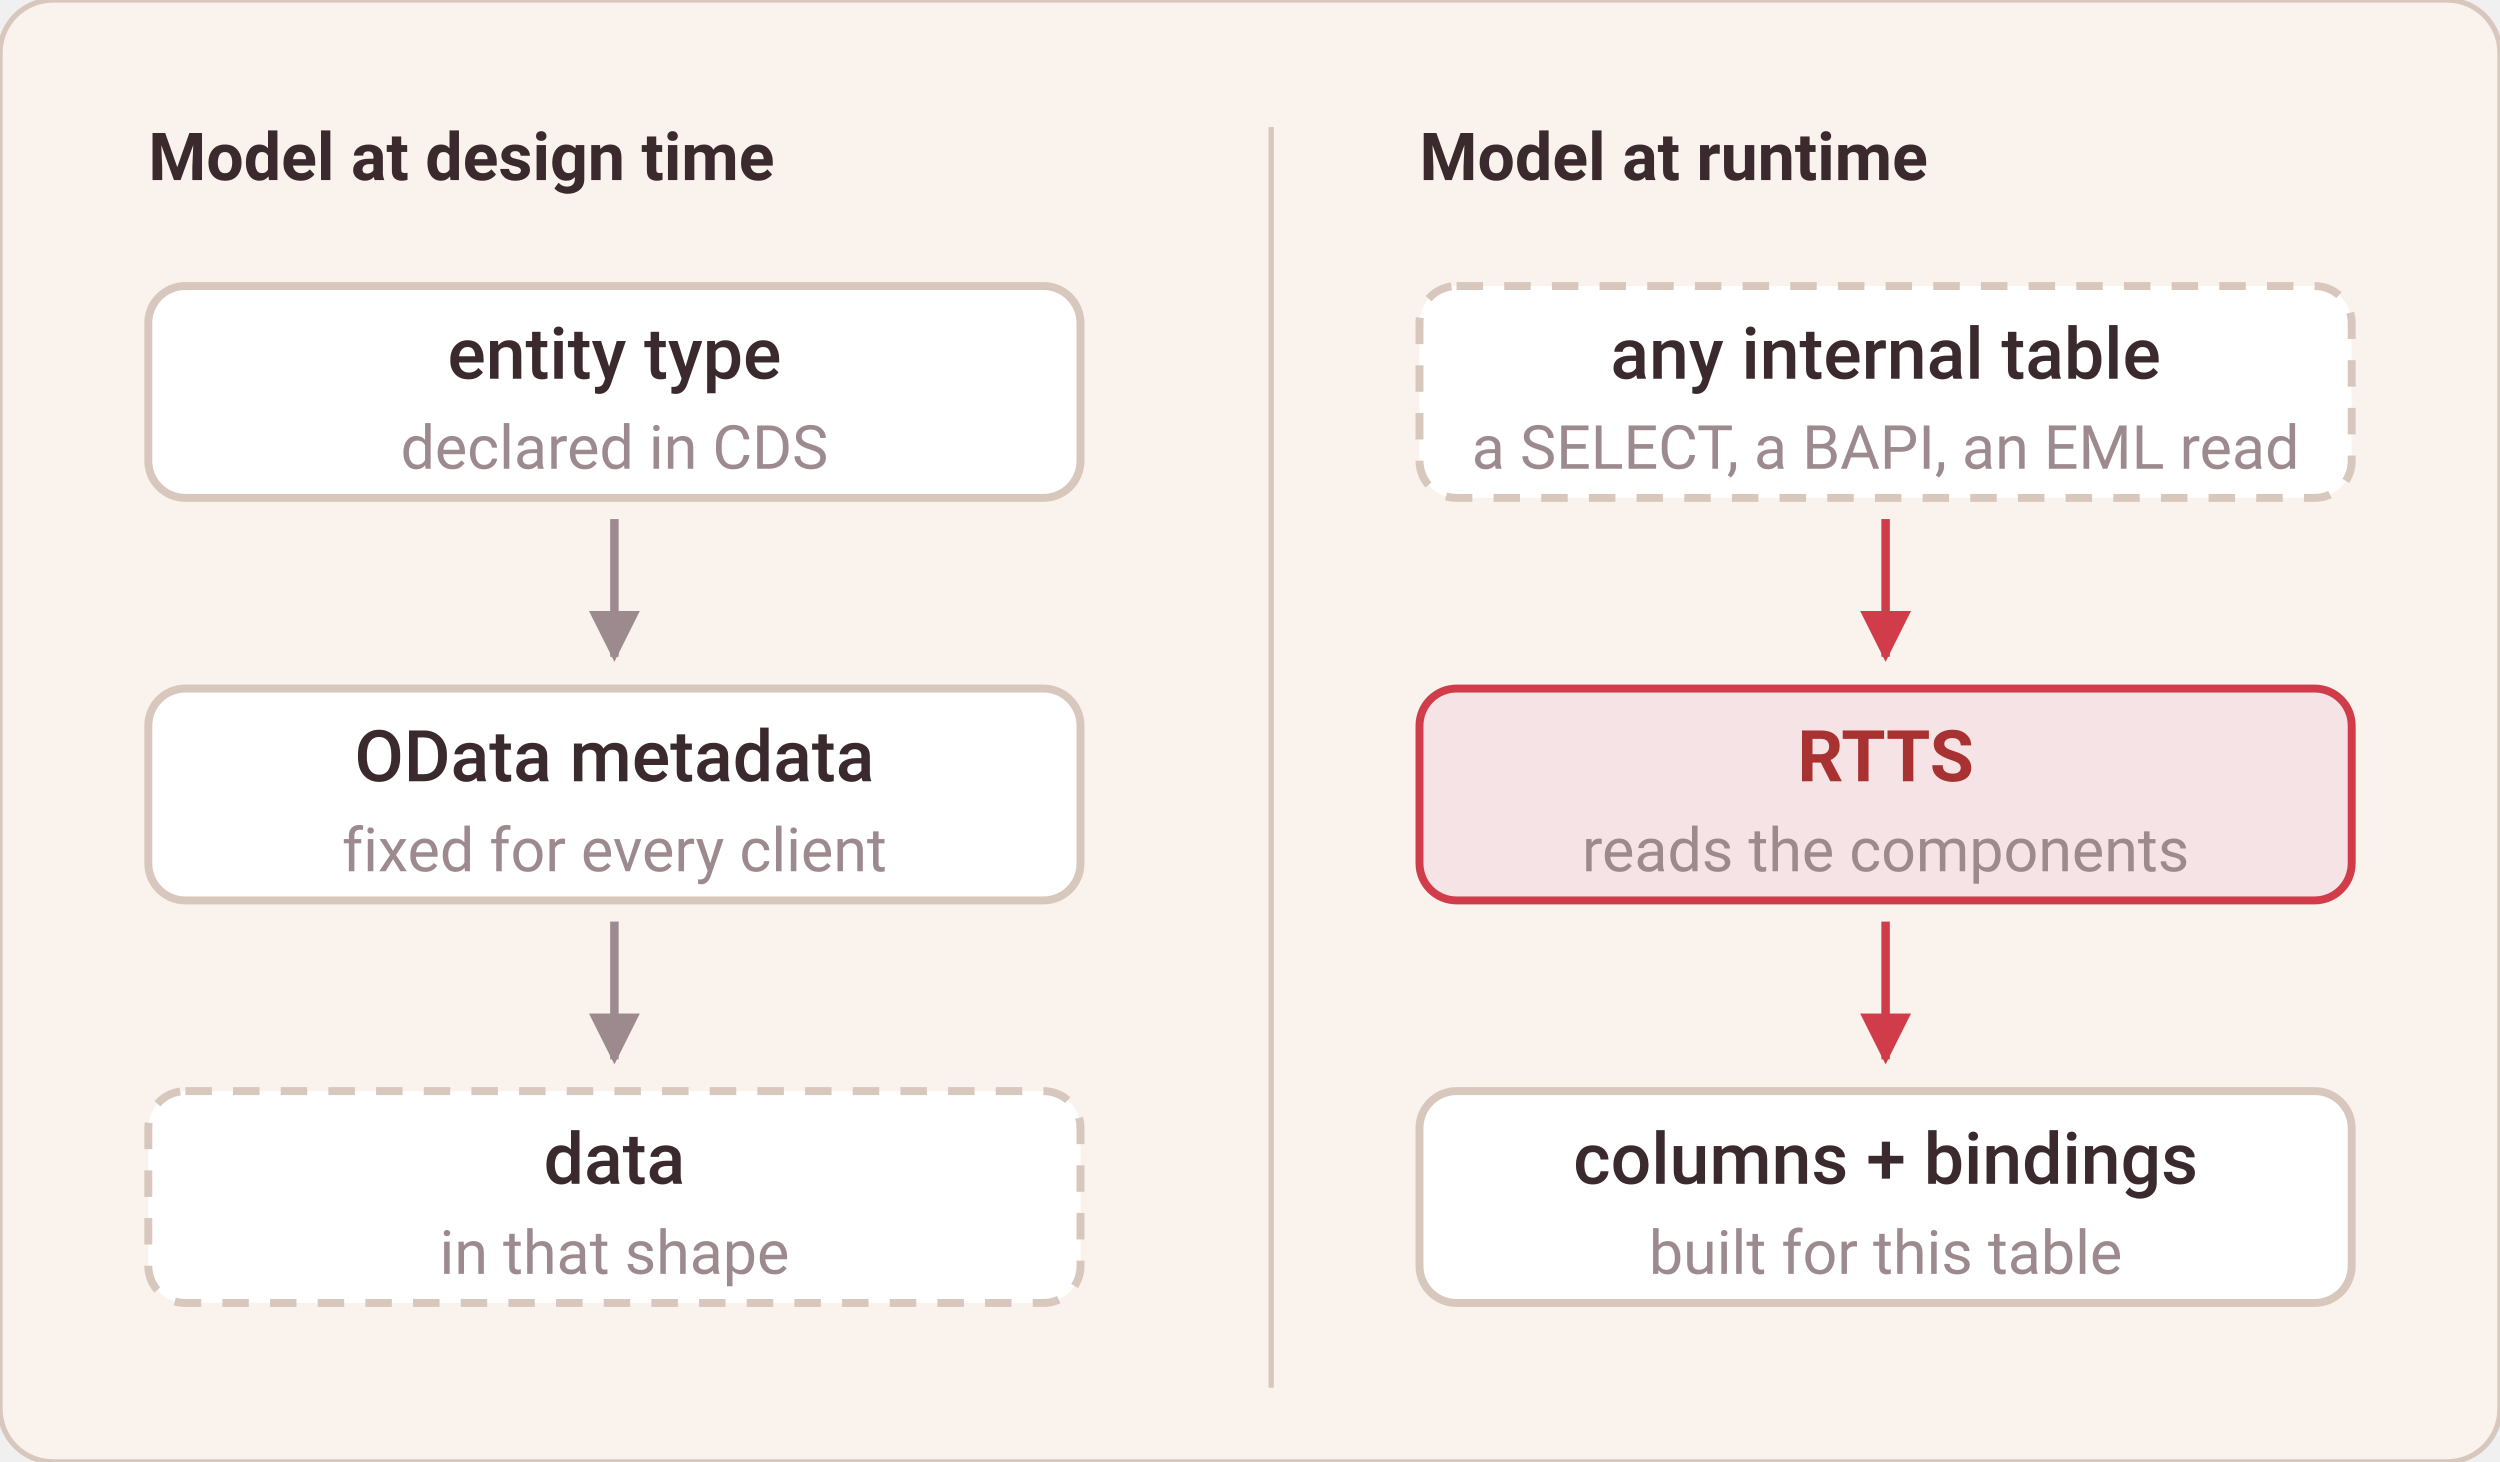
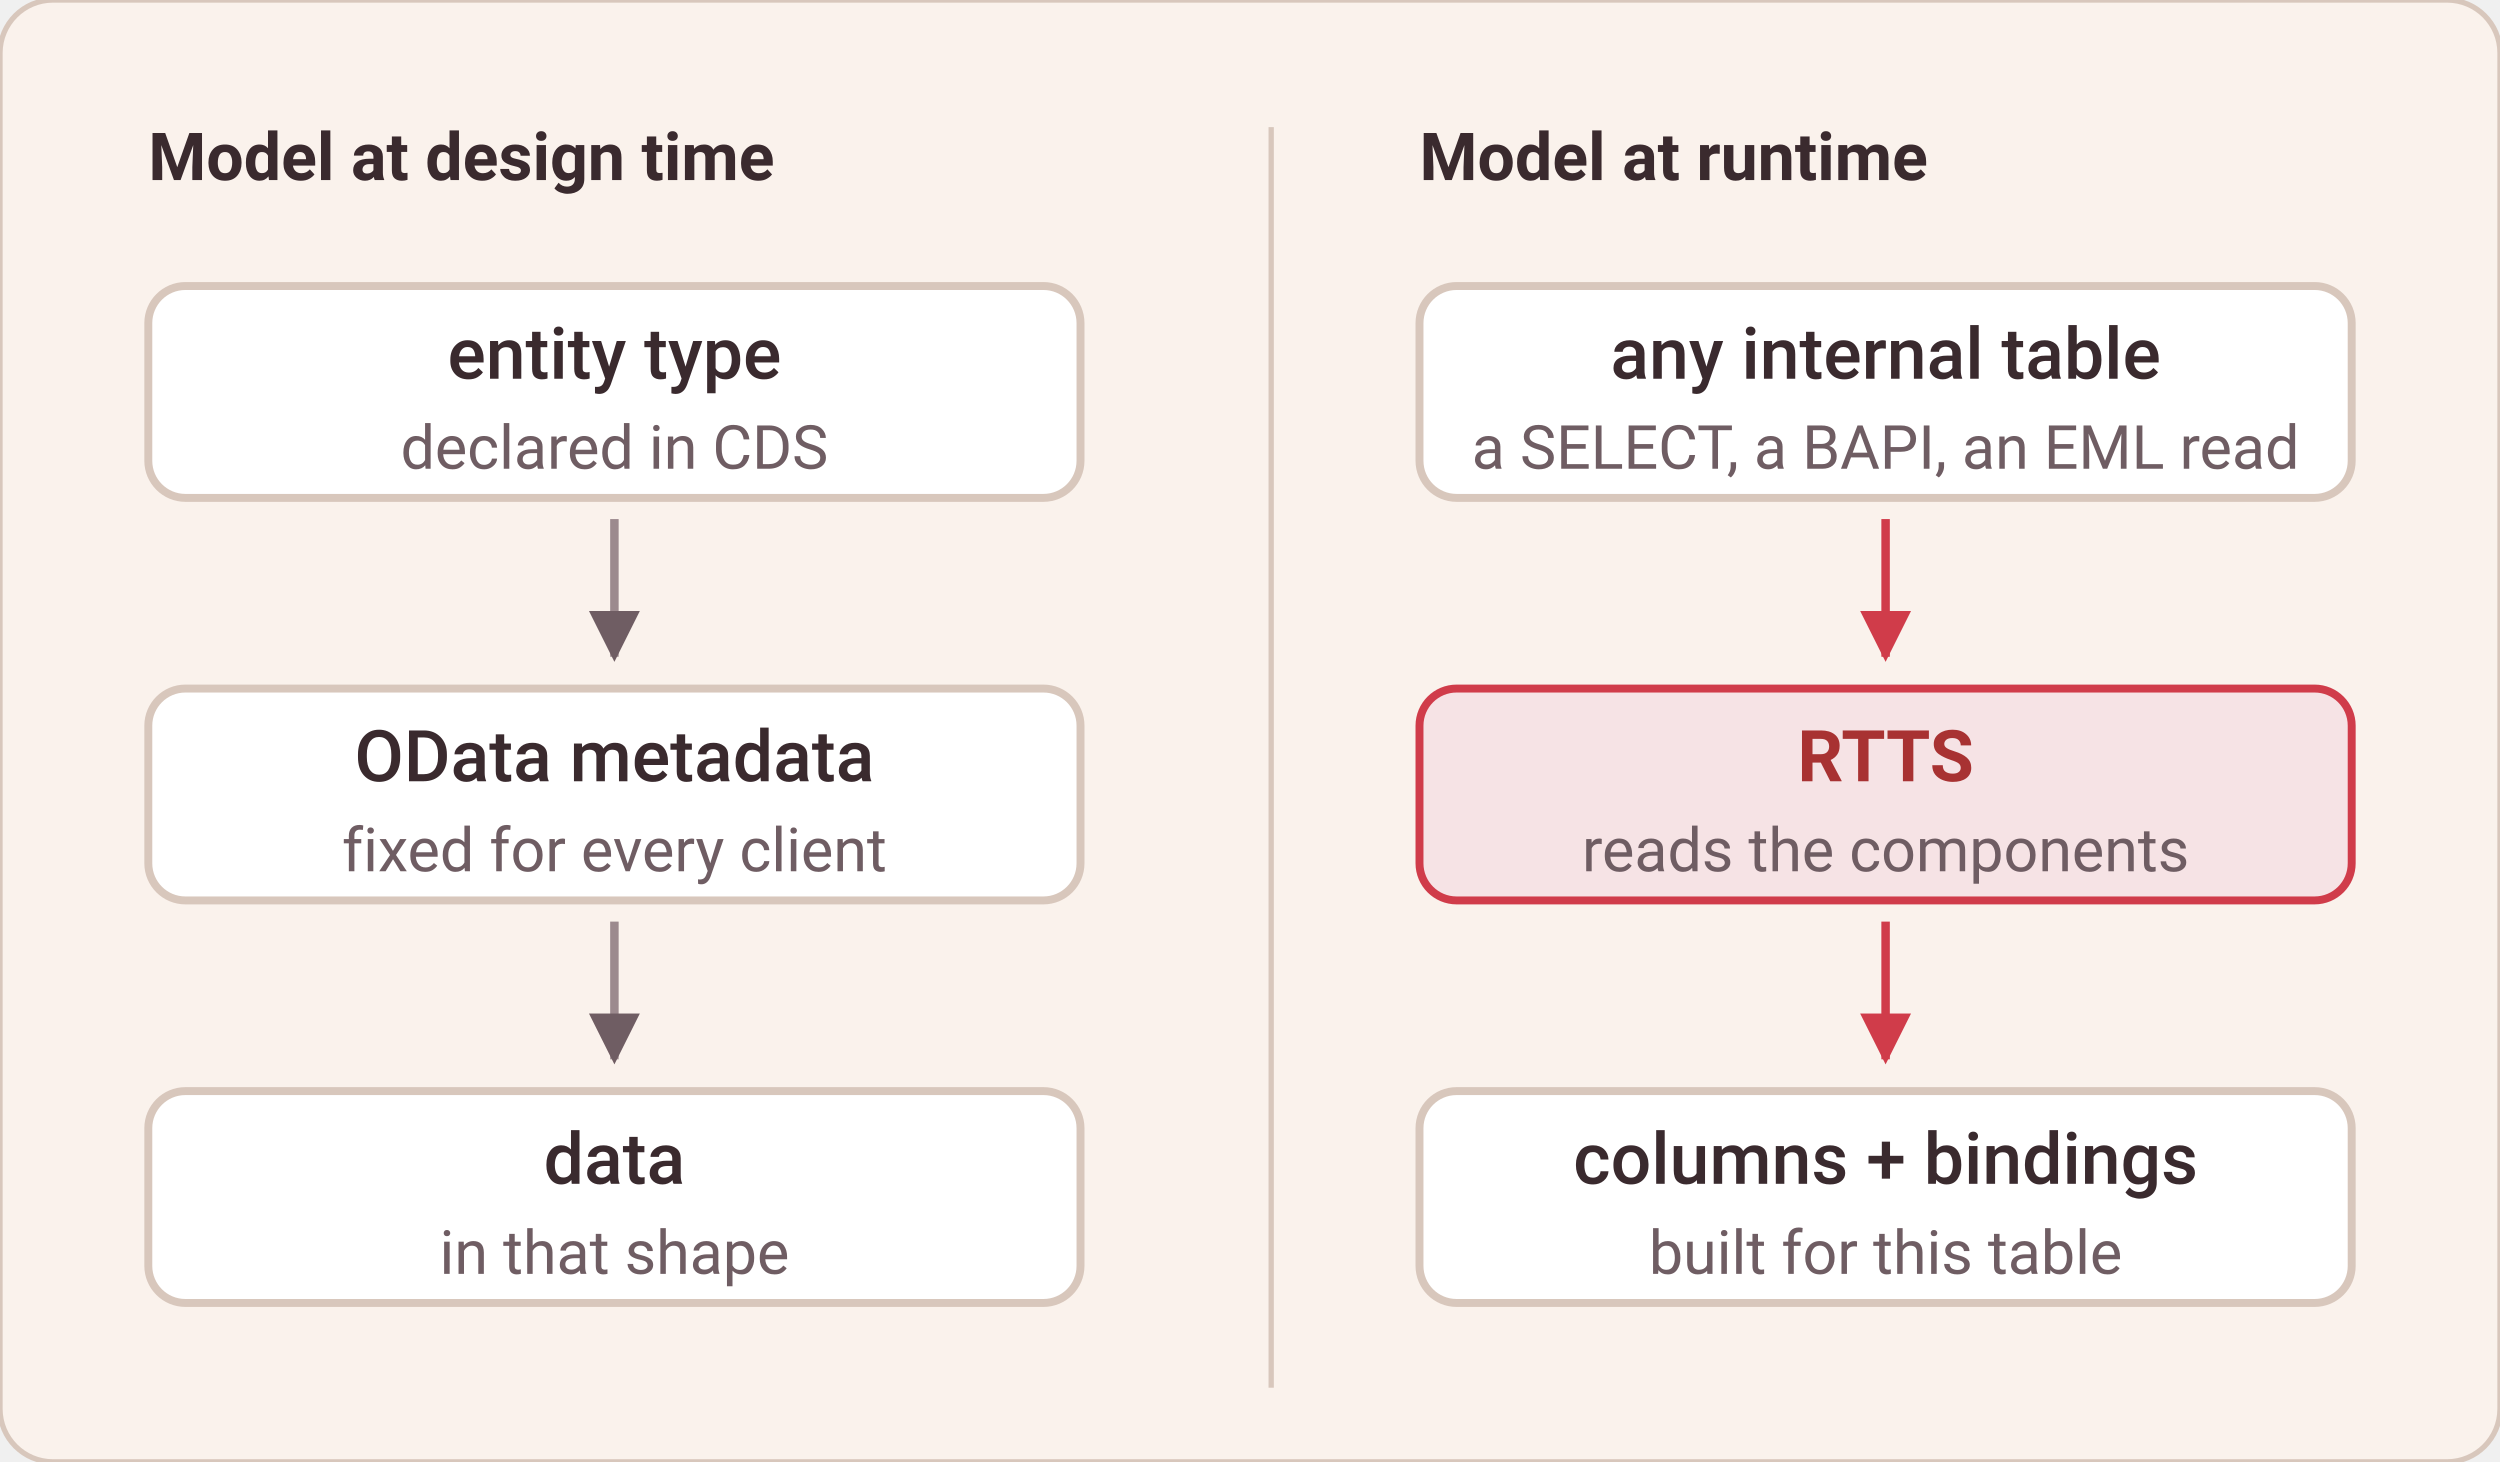
<svg xmlns="http://www.w3.org/2000/svg" viewBox="0 0 472 276" width="472" height="276" role="img">
-   <style data-dark="">@media (prefers-color-scheme:dark){[fill="#FAF2EC"]{fill:#172033}[fill="#FFFFFF"]{fill:#0f1522}[fill="#3A2A2E"]{fill:#f1f4f9}[fill="#9C8A8E"]{fill:#9aa4b5}[fill="#F6E3E5"]{fill:#3a1d22}[fill="#D03C4A"]{fill:#f0606d}[fill="#A83232"]{fill:#ff8a95}[stroke="#D8C7BC"]{stroke:#34405a}[stroke="#9C8A8E"]{stroke:#6b778c}[stroke="#D03C4A"]{stroke:#f0606d}}</style>
+   <style data-dark="">@media (prefers-color-scheme:dark){[fill="#FAF2EC"]{fill:#172033}[fill="#FFFFFF"]{fill:#0f1522}[fill="#3A2A2E"]{fill:#f1f4f9}[fill="#6F5D63"]{fill:#9aa4b5}[fill="#F6E3E5"]{fill:#3a1d22}[fill="#D03C4A"]{fill:#f0606d}[fill="#A83232"]{fill:#ff8a95}[stroke="#D8C7BC"]{stroke:#34405a}[stroke="#9C8A8E"]{stroke:#6b778c}[stroke="#D03C4A"]{stroke:#f0606d}}</style>
  <defs>
    <marker id="am" viewBox="0 0 10 10" refX="9" refY="5" markerWidth="6" markerHeight="6" orient="auto">
-       <path d="M0 0 L10 5 L0 10 z" fill="#9C8A8E" />
+       <path d="M0 0 L10 5 L0 10 z" fill="#6F5D63" />
    </marker>
    <marker id="ar" viewBox="0 0 10 10" refX="9" refY="5" markerWidth="6" markerHeight="6" orient="auto">
      <path d="M0 0 L10 5 L0 10 z" fill="#D03C4A" />
    </marker>
  </defs>
  <rect width="472" height="276" rx="10" fill="#FAF2EC" stroke="#D8C7BC" />
  <text x="28" y="34" font-family="-apple-system,BlinkMacSystemFont,'Segoe UI',Roboto,'Helvetica Neue',Arial,sans-serif" font-size="12.5" fill="#3A2A2E" font-weight="700" text-anchor="start">Model at design time</text>
  <rect x="28" y="54" width="176" height="40" rx="7" fill="#FFFFFF" stroke="#D8C7BC" stroke-width="1.5" />
  <text x="116.0" y="71.5" font-family="-apple-system,BlinkMacSystemFont,'Segoe UI',Roboto,'Helvetica Neue',Arial,sans-serif" font-size="13.5" font-weight="500" fill="#3A2A2E" text-anchor="middle">entity type</text>
-   <text x="116.0" y="88.5" font-family="-apple-system,BlinkMacSystemFont,'Segoe UI',Roboto,'Helvetica Neue',Arial,sans-serif" font-size="11.5" fill="#9C8A8E" text-anchor="middle">declared in CDS</text>
+   <text x="116.0" y="88.5" font-family="-apple-system,BlinkMacSystemFont,'Segoe UI',Roboto,'Helvetica Neue',Arial,sans-serif" font-size="11.5" fill="#6F5D63" text-anchor="middle">declared in CDS</text>
  <line x1="116" y1="98" x2="116" y2="124" stroke="#9C8A8E" stroke-width="1.6" marker-end="url(#am)" />
  <rect x="28" y="130" width="176" height="40" rx="7" fill="#FFFFFF" stroke="#D8C7BC" stroke-width="1.5" />
  <text x="116.0" y="147.5" font-family="-apple-system,BlinkMacSystemFont,'Segoe UI',Roboto,'Helvetica Neue',Arial,sans-serif" font-size="13.5" font-weight="500" fill="#3A2A2E" text-anchor="middle">OData metadata</text>
-   <text x="116.0" y="164.5" font-family="-apple-system,BlinkMacSystemFont,'Segoe UI',Roboto,'Helvetica Neue',Arial,sans-serif" font-size="11.5" fill="#9C8A8E" text-anchor="middle">fixed for every client</text>
+   <text x="116.0" y="164.5" font-family="-apple-system,BlinkMacSystemFont,'Segoe UI',Roboto,'Helvetica Neue',Arial,sans-serif" font-size="11.5" fill="#6F5D63" text-anchor="middle">fixed for every client</text>
  <line x1="116" y1="174" x2="116" y2="200" stroke="#9C8A8E" stroke-width="1.6" marker-end="url(#am)" />
-   <rect x="28" y="206" width="176" height="40" rx="7" fill="#FFFFFF" stroke="#D8C7BC" stroke-width="1.5" stroke-dasharray="5 4" />
+   <rect x="28" y="206" width="176" height="40" rx="7" fill="#FFFFFF" stroke="#D8C7BC" stroke-width="1.5" />
  <text x="116.0" y="223.5" font-family="-apple-system,BlinkMacSystemFont,'Segoe UI',Roboto,'Helvetica Neue',Arial,sans-serif" font-size="13.5" font-weight="500" fill="#3A2A2E" text-anchor="middle">data</text>
-   <text x="116.0" y="240.5" font-family="-apple-system,BlinkMacSystemFont,'Segoe UI',Roboto,'Helvetica Neue',Arial,sans-serif" font-size="11.5" fill="#9C8A8E" text-anchor="middle">in that shape</text>
+   <text x="116.0" y="240.5" font-family="-apple-system,BlinkMacSystemFont,'Segoe UI',Roboto,'Helvetica Neue',Arial,sans-serif" font-size="11.5" fill="#6F5D63" text-anchor="middle">in that shape</text>
  <line x1="240" y1="24" x2="240" y2="262" stroke="#D8C7BC" />
  <text x="268" y="34" font-family="-apple-system,BlinkMacSystemFont,'Segoe UI',Roboto,'Helvetica Neue',Arial,sans-serif" font-size="12.5" fill="#3A2A2E" font-weight="700" text-anchor="start">Model at runtime</text>
-   <rect x="268" y="54" width="176" height="40" rx="7" fill="#FFFFFF" stroke="#D8C7BC" stroke-width="1.5" stroke-dasharray="5 4" />
+   <rect x="268" y="54" width="176" height="40" rx="7" fill="#FFFFFF" stroke="#D8C7BC" stroke-width="1.5" />
  <text x="356.0" y="71.5" font-family="-apple-system,BlinkMacSystemFont,'Segoe UI',Roboto,'Helvetica Neue',Arial,sans-serif" font-size="13.5" font-weight="500" fill="#3A2A2E" text-anchor="middle">any internal table</text>
-   <text x="356.0" y="88.5" font-family="-apple-system,BlinkMacSystemFont,'Segoe UI',Roboto,'Helvetica Neue',Arial,sans-serif" font-size="11.5" fill="#9C8A8E" text-anchor="middle">a SELECT, a BAPI, an EML read</text>
+   <text x="356.0" y="88.5" font-family="-apple-system,BlinkMacSystemFont,'Segoe UI',Roboto,'Helvetica Neue',Arial,sans-serif" font-size="11.5" fill="#6F5D63" text-anchor="middle">a SELECT, a BAPI, an EML read</text>
  <line x1="356" y1="98" x2="356" y2="124" stroke="#D03C4A" stroke-width="1.6" marker-end="url(#ar)" />
  <rect x="268" y="130" width="176" height="40" rx="7" fill="#F6E3E5" stroke="#D03C4A" stroke-width="1.5" />
  <text x="356.0" y="147.5" font-family="-apple-system,BlinkMacSystemFont,'Segoe UI',Roboto,'Helvetica Neue',Arial,sans-serif" font-size="13.5" font-weight="600" fill="#A83232" text-anchor="middle">RTTS</text>
-   <text x="356.0" y="164.5" font-family="-apple-system,BlinkMacSystemFont,'Segoe UI',Roboto,'Helvetica Neue',Arial,sans-serif" font-size="11.5" fill="#9C8A8E" text-anchor="middle">reads the components</text>
+   <text x="356.0" y="164.5" font-family="-apple-system,BlinkMacSystemFont,'Segoe UI',Roboto,'Helvetica Neue',Arial,sans-serif" font-size="11.5" fill="#6F5D63" text-anchor="middle">reads the components</text>
  <line x1="356" y1="174" x2="356" y2="200" stroke="#D03C4A" stroke-width="1.6" marker-end="url(#ar)" />
  <rect x="268" y="206" width="176" height="40" rx="7" fill="#FFFFFF" stroke="#D8C7BC" stroke-width="1.5" />
  <text x="356.0" y="223.5" font-family="-apple-system,BlinkMacSystemFont,'Segoe UI',Roboto,'Helvetica Neue',Arial,sans-serif" font-size="13.5" font-weight="500" fill="#3A2A2E" text-anchor="middle">columns + bindings</text>
-   <text x="356.0" y="240.5" font-family="-apple-system,BlinkMacSystemFont,'Segoe UI',Roboto,'Helvetica Neue',Arial,sans-serif" font-size="11.5" fill="#9C8A8E" text-anchor="middle">built for this table</text>
+   <text x="356.0" y="240.5" font-family="-apple-system,BlinkMacSystemFont,'Segoe UI',Roboto,'Helvetica Neue',Arial,sans-serif" font-size="11.5" fill="#6F5D63" text-anchor="middle">built for this table</text>
</svg>
